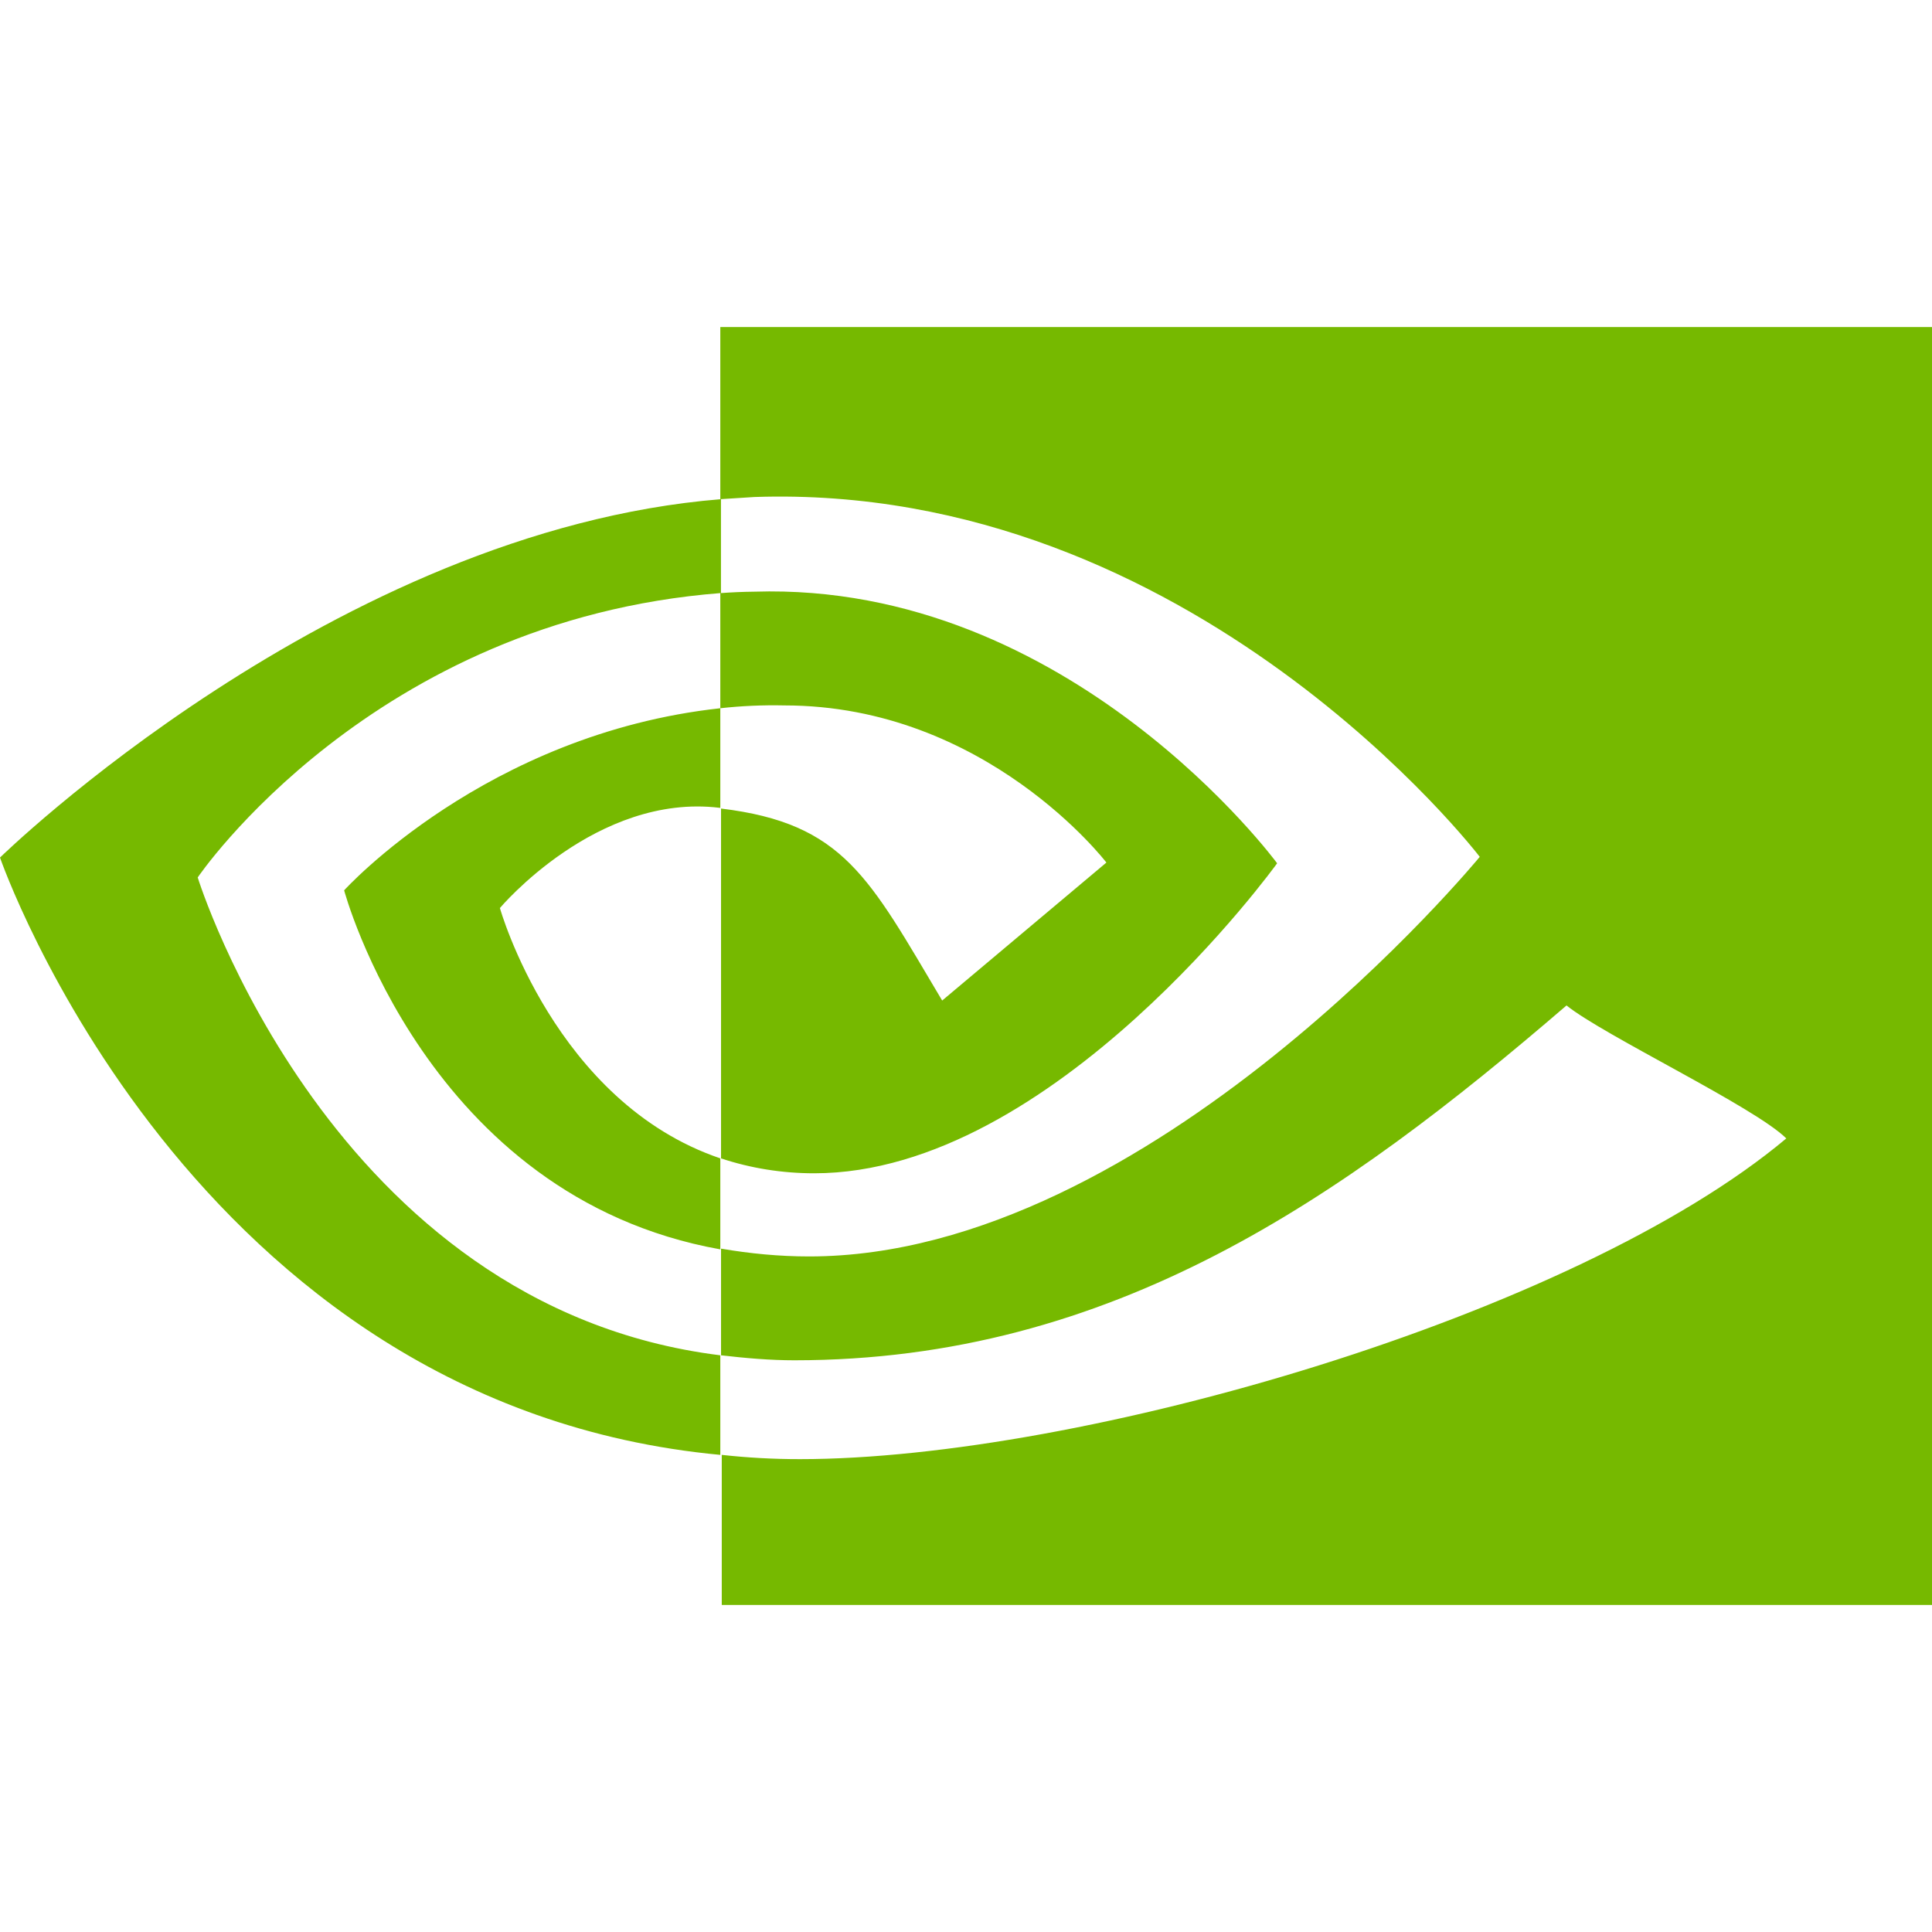
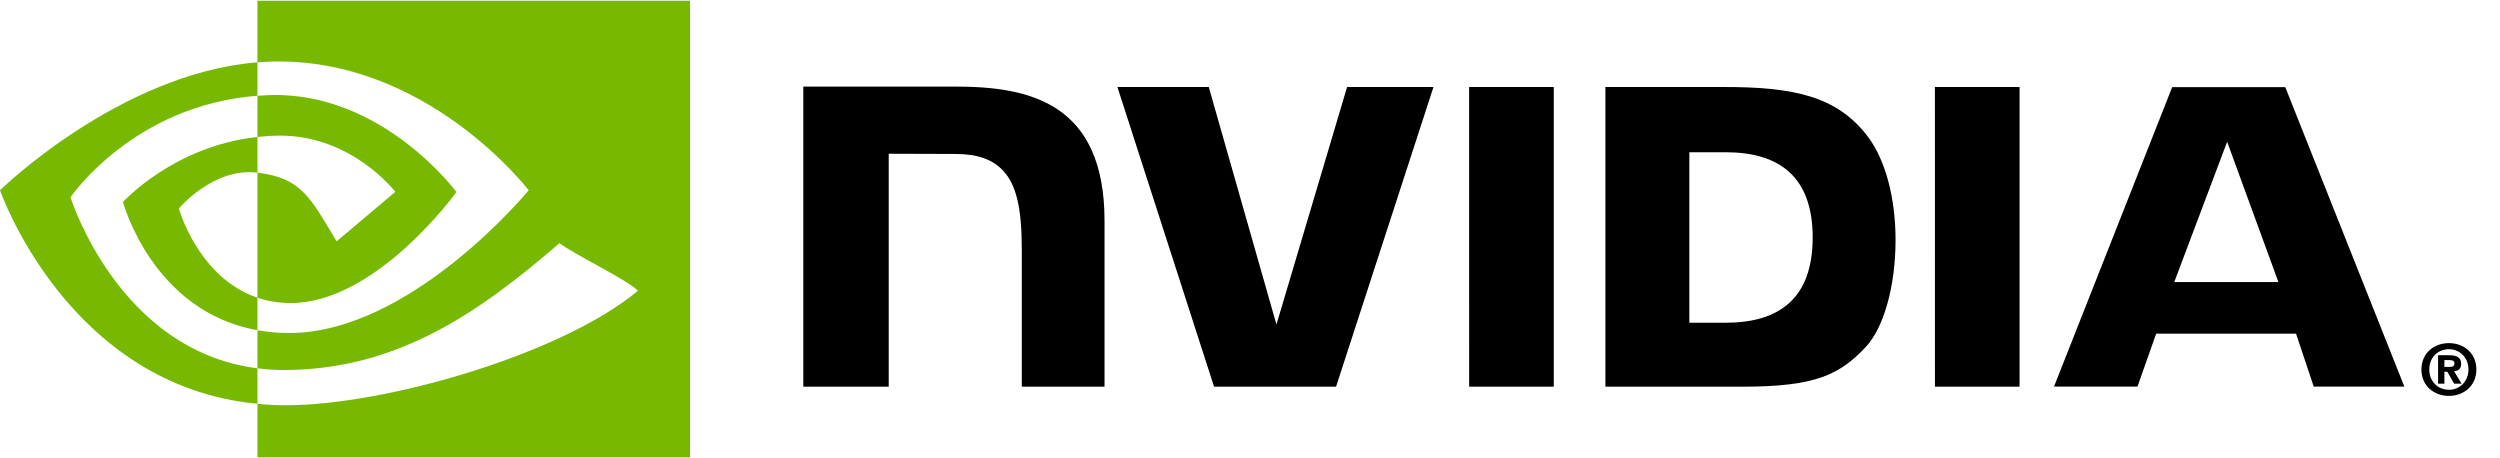
- <svg xmlns="http://www.w3.org/2000/svg" fill="#76B900" role="img" viewBox="0 0 24 24">
-   <path d="M8.948 8.798v-1.43a6.7 6.7 0 0 1 .424-.018c3.922-.124 6.493 3.374 6.493 3.374s-2.774 3.851-5.75 3.851c-.398 0-.787-.062-1.158-.185v-4.346c1.528.185 1.837.857 2.747 2.385l2.04-1.714s-1.492-1.952-4-1.952a6.016 6.016 0 0 0-.796.035m0-4.735v2.138l.424-.027c5.45-.185 9.01 4.47 9.01 4.47s-4.08 4.964-8.33 4.964c-.37 0-.733-.035-1.095-.097v1.325c.3.035.61.062.91.062 3.957 0 6.82-2.023 9.593-4.408.459.371 2.34 1.263 2.73 1.652-2.633 2.208-8.772 3.984-12.253 3.984-.335 0-.653-.018-.971-.053v1.864H24V4.063zm0 10.326v1.131c-3.657-.654-4.673-4.46-4.673-4.46s1.758-1.944 4.673-2.262v1.237H8.94c-1.528-.186-2.73 1.245-2.73 1.245s.68 2.412 2.739 3.11M2.456 10.9s2.164-3.197 6.5-3.533V6.201C4.153 6.59 0 10.653 0 10.653s2.35 6.802 8.948 7.42v-1.237c-4.84-.6-6.492-5.936-6.492-5.936z" />
+ <svg xmlns="http://www.w3.org/2000/svg" width="656" height="120" viewBox="0 0 164 30" version="1.1" xml:space="preserve" style="fill-rule:evenodd;clip-rule:evenodd;stroke-linejoin:round;stroke-miterlimit:2;">
+   <g>
+     <path d="M160.352,24.069L160.352,23.62L160.64,23.62C160.797,23.62 161.011,23.632 161.011,23.824C161.011,24.032 160.901,24.069 160.715,24.069L160.352,24.069M160.352,24.384L160.544,24.384L160.991,25.168L161.481,25.168L160.987,24.352C161.242,24.333 161.452,24.212 161.452,23.868C161.452,23.441 161.157,23.303 160.659,23.303L159.938,23.303L159.938,25.168L160.352,25.168L160.352,24.384M162.45,24.238C162.45,23.143 161.599,22.508 160.65,22.508C159.695,22.508 158.845,23.143 158.845,24.238C158.845,25.333 159.695,25.971 160.65,25.971C161.598,25.971 162.45,25.333 162.45,24.238M161.93,24.238C161.93,25.036 161.343,25.572 160.65,25.572L160.65,25.566C159.937,25.572 159.361,25.036 159.361,24.238C159.361,23.441 159.938,22.907 160.65,22.907C161.344,22.907 161.93,23.441 161.93,24.238" style="fill:black;" />
+     <path d="M96.374,5.707L96.376,25.367L101.928,25.367L101.928,5.707L96.374,5.707ZM52.697,5.681L52.697,25.367L58.3,25.367L58.3,10.086L62.67,10.1C64.107,10.1 65.1,10.445 65.793,11.184C66.672,12.12 67.03,13.628 67.03,16.389L67.03,25.367L72.457,25.367L72.457,14.49C72.457,6.727 67.509,5.68 62.668,5.68L52.698,5.68L52.697,5.681ZM105.314,5.708L105.314,25.367L114.32,25.367C119.118,25.367 120.684,24.569 122.377,22.78C123.575,21.524 124.348,18.766 124.348,15.753C124.348,12.99 123.693,10.525 122.551,8.99C120.494,6.245 117.531,5.708 113.106,5.708L105.314,5.708ZM110.822,9.988L113.209,9.988C116.672,9.988 118.912,11.544 118.912,15.579C118.912,19.616 116.672,21.171 113.209,21.171L110.822,21.171L110.822,9.988ZM88.369,5.708L83.735,21.288L79.295,5.709L73.302,5.708L79.642,25.367L87.645,25.367L94.036,5.708L88.369,5.708ZM126.932,25.367L132.485,25.367L132.485,5.709L126.93,5.708L126.932,25.367ZM142.496,5.715L134.743,25.36L140.218,25.36L141.445,21.888L150.62,21.888L151.781,25.36L157.725,25.36L149.913,5.714L142.496,5.715ZM146.1,9.3L149.464,18.504L142.631,18.504L146.101,9.3L146.1,9.3Z" style="fill:black;" />
+     <path d="M16.889,8.985L16.889,6.28C17.151,6.26 17.417,6.247 17.687,6.238C25.087,6.006 29.942,12.597 29.942,12.597C29.942,12.597 24.698,19.879 19.076,19.879C18.333,19.882 17.594,19.764 16.889,19.529L16.889,11.325C19.769,11.673 20.349,12.945 22.081,15.833L25.933,12.585C25.933,12.585 23.121,8.897 18.381,8.897C17.866,8.897 17.373,8.933 16.889,8.985ZM16.889,0.047L16.889,4.09C17.154,4.069 17.42,4.052 17.687,4.042C27.977,3.696 34.682,12.482 34.682,12.482C34.682,12.482 26.982,21.846 18.959,21.846C18.224,21.846 17.535,21.778 16.889,21.663L16.889,24.161C17.442,24.231 18.015,24.273 18.613,24.273C26.078,24.273 31.477,20.461 36.705,15.948C37.572,16.642 41.121,18.331 41.85,19.071C36.879,23.231 25.295,26.586 18.727,26.586C18.113,26.584 17.5,26.552 16.889,26.49L16.889,30L45.264,30L45.264,0.047L16.889,0.047ZM16.889,19.529L16.889,21.662C9.984,20.432 8.067,13.254 8.067,13.254C8.067,13.254 11.383,9.58 16.889,8.985L16.889,11.325L16.878,11.324C13.988,10.977 11.731,13.677 11.731,13.677C11.731,13.677 12.996,18.221 16.889,19.529ZM4.625,12.943C4.625,12.943 8.717,6.903 16.889,6.28L16.889,4.088C7.838,4.815 0,12.48 0,12.48C0,12.48 4.439,25.313 16.889,26.488L16.889,24.16C7.753,23.011 4.625,12.943 4.625,12.943Z" style="fill:rgb(118,185,0);" />
+   </g>
</svg>
